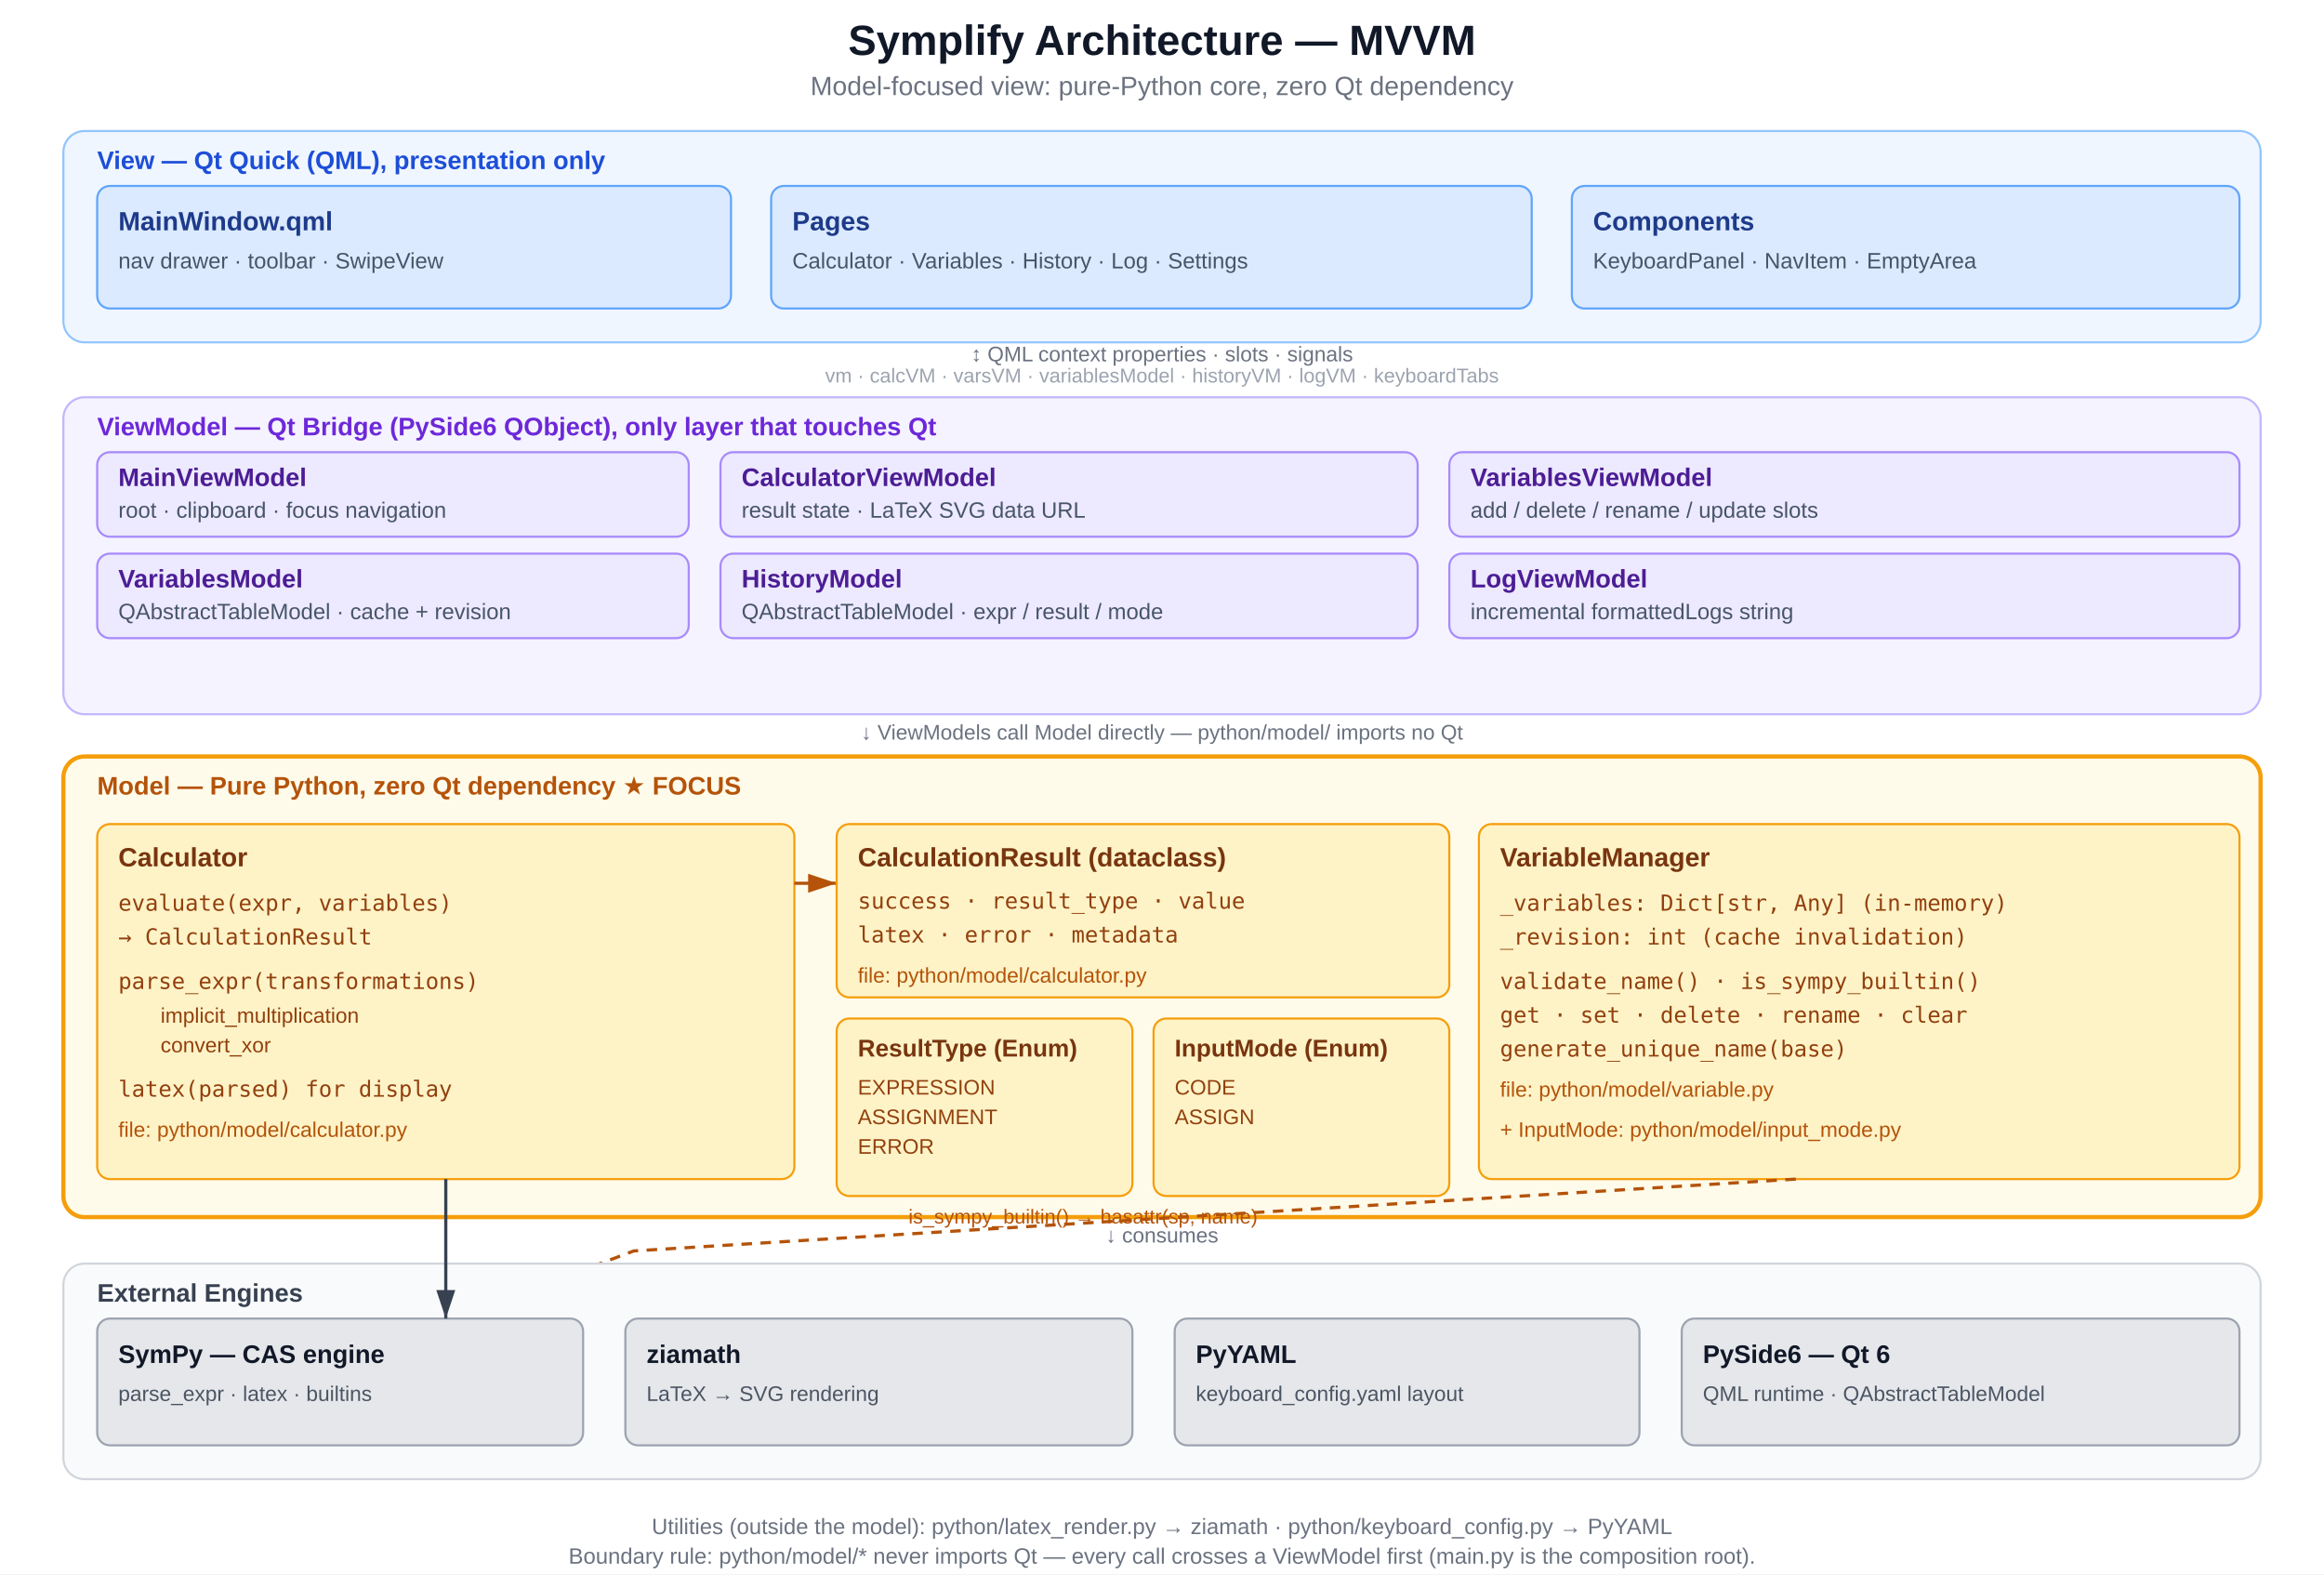
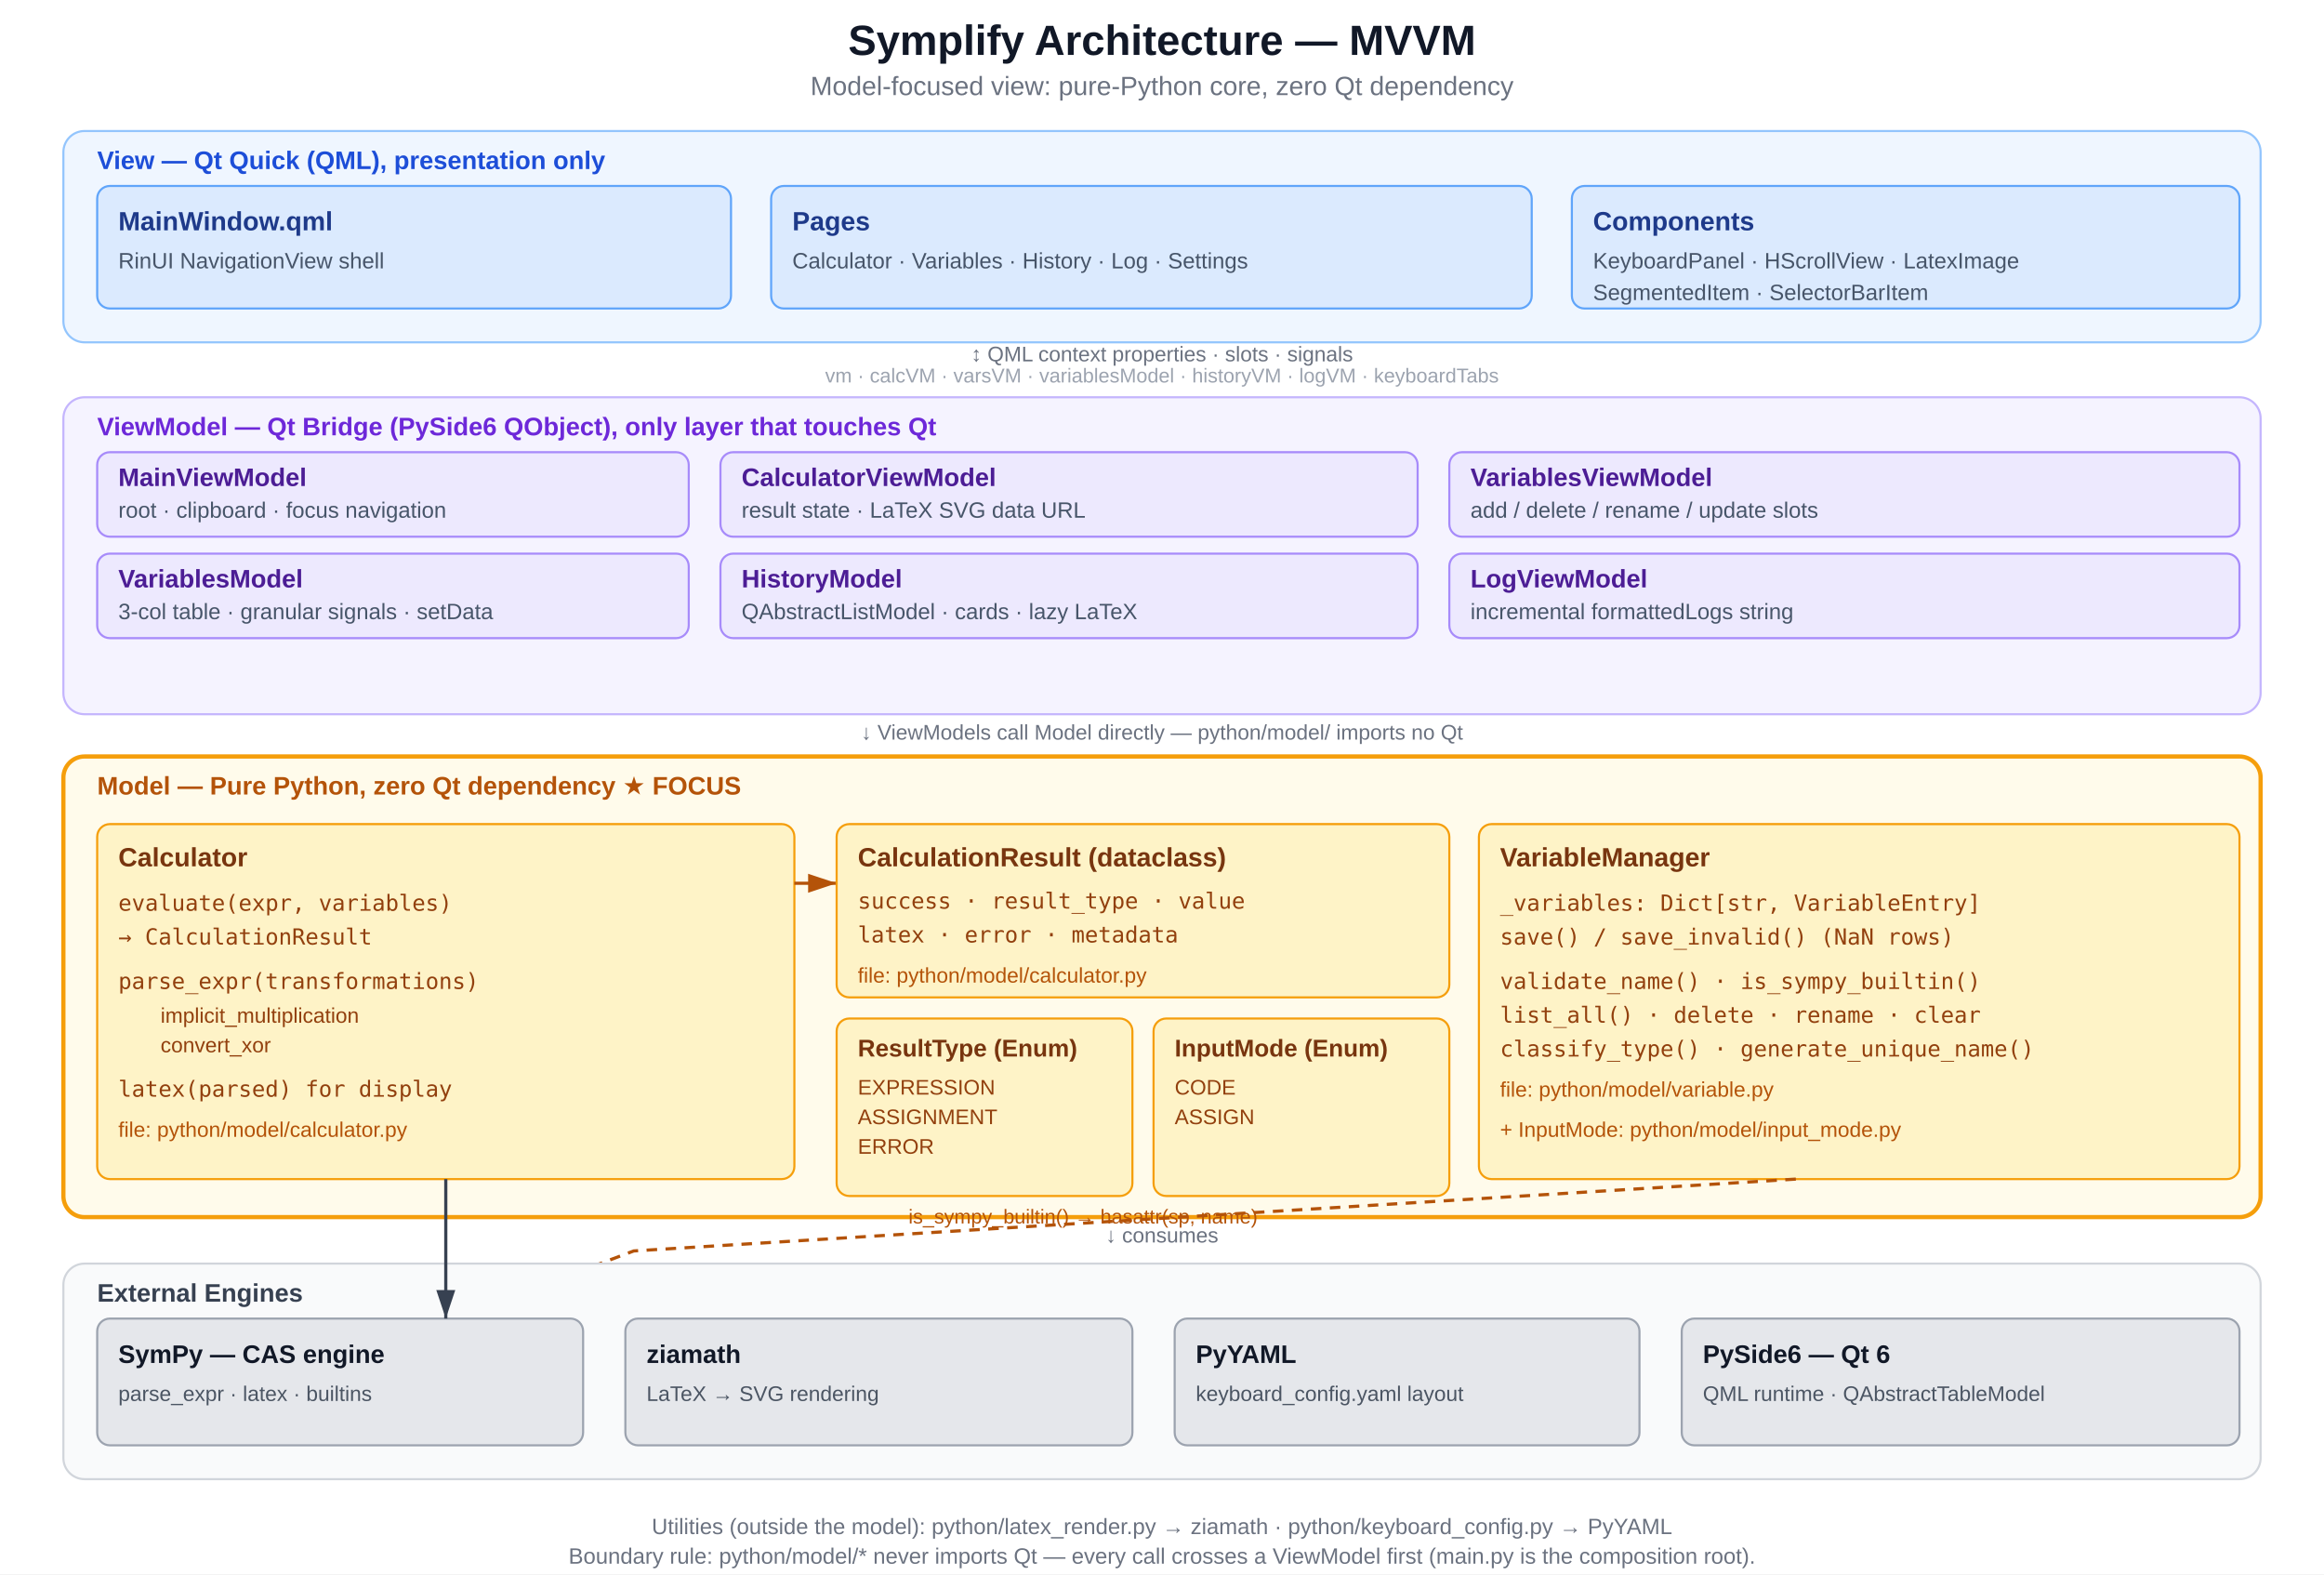
<svg xmlns="http://www.w3.org/2000/svg" width="1100" height="745" viewBox="0 0 1100 745" font-family="'Segoe UI', 'Microsoft YaHei', Arial, sans-serif">
  <defs>
    <marker id="arrow" markerWidth="10" markerHeight="10" refX="9" refY="3" orient="auto">
      <path d="M0,0 L9,3 L0,6 z" fill="#374151" />
    </marker>
    <marker id="arrowModel" markerWidth="10" markerHeight="10" refX="9" refY="3" orient="auto">
      <path d="M0,0 L9,3 L0,6 z" fill="#b45309" />
    </marker>
  </defs>
  <rect x="0" y="0" width="1100" height="745" fill="#ffffff" />
  <text x="550" y="26" text-anchor="middle" font-size="20" font-weight="bold" fill="#111827">Symplify Architecture — MVVM</text>
  <text x="550" y="45" text-anchor="middle" font-size="12.5" fill="#6b7280">Model-focused view: pure-Python core, zero Qt dependency</text>
  <rect x="30" y="62" width="1040" height="100" rx="10" fill="#eff6ff" stroke="#93c5fd" />
  <text x="46" y="80" font-size="12" font-weight="bold" fill="#1d4ed8">View — Qt Quick (QML), presentation only</text>
  <rect x="46" y="88" width="300" height="58" rx="6" fill="#dbeafe" stroke="#60a5fa" />
  <text x="56" y="109" font-size="12.5" font-weight="bold" fill="#1e3a8a">MainWindow.qml</text>
-   <text x="56" y="127" font-size="10.5" fill="#475569">nav drawer · toolbar · SwipeView</text>
+   <text x="56" y="127" font-size="10.5" fill="#475569">RinUI NavigationView shell</text>
  <rect x="365" y="88" width="360" height="58" rx="6" fill="#dbeafe" stroke="#60a5fa" />
  <text x="375" y="109" font-size="12.5" font-weight="bold" fill="#1e3a8a">Pages</text>
  <text x="375" y="127" font-size="10.5" fill="#475569">Calculator · Variables · History · Log · Settings</text>
  <rect x="744" y="88" width="316" height="58" rx="6" fill="#dbeafe" stroke="#60a5fa" />
  <text x="754" y="109" font-size="12.5" font-weight="bold" fill="#1e3a8a">Components</text>
-   <text x="754" y="127" font-size="10.5" fill="#475569">KeyboardPanel · NavItem · EmptyArea</text>
+   <text x="754" y="127" font-size="10.5" fill="#475569">KeyboardPanel · HScrollView · LatexImage</text>
+   <text x="754" y="142" font-size="10.5" fill="#475569">SegmentedItem · SelectorBarItem</text>
  <text x="550" y="171" text-anchor="middle" font-size="10" fill="#6b7280">↕ QML context properties · slots · signals</text>
  <text x="550" y="181" text-anchor="middle" font-size="9.5" fill="#9ca3af">vm · calcVM · varsVM · variablesModel · historyVM · logVM · keyboardTabs</text>
  <rect x="30" y="188" width="1040" height="150" rx="10" fill="#f5f3ff" stroke="#c4b5fd" />
  <text x="46" y="206" font-size="12" font-weight="bold" fill="#6d28d9">ViewModel — Qt Bridge (PySide6 QObject), only layer that touches Qt</text>
  <rect x="46" y="214" width="280" height="40" rx="6" fill="#ede9fe" stroke="#a78bfa" />
  <text x="56" y="230" font-size="12" font-weight="bold" fill="#4c1d95">MainViewModel</text>
  <text x="56" y="245" font-size="10.5" fill="#475569">root · clipboard · focus navigation</text>
  <rect x="341" y="214" width="330" height="40" rx="6" fill="#ede9fe" stroke="#a78bfa" />
  <text x="351" y="230" font-size="12" font-weight="bold" fill="#4c1d95">CalculatorViewModel</text>
  <text x="351" y="245" font-size="10.5" fill="#475569">result state · LaTeX SVG data URL</text>
  <rect x="686" y="214" width="374" height="40" rx="6" fill="#ede9fe" stroke="#a78bfa" />
  <text x="696" y="230" font-size="12" font-weight="bold" fill="#4c1d95">VariablesViewModel</text>
  <text x="696" y="245" font-size="10.5" fill="#475569">add / delete / rename / update slots</text>
  <rect x="46" y="262" width="280" height="40" rx="6" fill="#ede9fe" stroke="#a78bfa" />
  <text x="56" y="278" font-size="12" font-weight="bold" fill="#4c1d95">VariablesModel</text>
-   <text x="56" y="293" font-size="10.5" fill="#475569">QAbstractTableModel · cache + revision</text>
+   <text x="56" y="293" font-size="10.5" fill="#475569">3-col table · granular signals · setData</text>
  <rect x="341" y="262" width="330" height="40" rx="6" fill="#ede9fe" stroke="#a78bfa" />
  <text x="351" y="278" font-size="12" font-weight="bold" fill="#4c1d95">HistoryModel</text>
-   <text x="351" y="293" font-size="10.5" fill="#475569">QAbstractTableModel · expr / result / mode</text>
+   <text x="351" y="293" font-size="10.5" fill="#475569">QAbstractListModel · cards · lazy LaTeX</text>
  <rect x="686" y="262" width="374" height="40" rx="6" fill="#ede9fe" stroke="#a78bfa" />
  <text x="696" y="278" font-size="12" font-weight="bold" fill="#4c1d95">LogViewModel</text>
  <text x="696" y="293" font-size="10.5" fill="#475569">incremental formattedLogs string</text>
  <text x="550" y="350" text-anchor="middle" font-size="10" fill="#6b7280">↓ ViewModels call Model directly — python/model/ imports no Qt</text>
  <rect x="30" y="358" width="1040" height="218" rx="10" fill="#fffbeb" stroke="#f59e0b" stroke-width="2" />
  <text x="46" y="376" font-size="12" font-weight="bold" fill="#b45309">Model — Pure Python, zero Qt dependency ★ FOCUS</text>
  <rect x="46" y="390" width="330" height="168" rx="6" fill="#fef3c7" stroke="#f59e0b" />
  <text x="56" y="410" font-size="12.5" font-weight="bold" fill="#78350f">Calculator</text>
  <text x="56" y="431" font-size="10.5" font-family="Consolas, monospace" fill="#92400e">evaluate(expr, variables)</text>
  <text x="56" y="447" font-size="10.5" font-family="Consolas, monospace" fill="#92400e">   → CalculationResult</text>
  <text x="56" y="468" font-size="10.5" font-family="Consolas, monospace" fill="#92400e">parse_expr(transformations)</text>
  <text x="76" y="484" font-size="10" fill="#92400e">implicit_multiplication</text>
  <text x="76" y="498" font-size="10" fill="#92400e">convert_xor</text>
  <text x="56" y="519" font-size="10.5" font-family="Consolas, monospace" fill="#92400e">latex(parsed) for display</text>
  <text x="56" y="538" font-size="10" fill="#b45309">file: python/model/calculator.py</text>
  <line x1="376" y1="418" x2="396" y2="418" stroke="#b45309" stroke-width="1.5" marker-end="url(#arrowModel)" />
  <rect x="396" y="390" width="290" height="82" rx="6" fill="#fef3c7" stroke="#f59e0b" />
  <text x="406" y="410" font-size="12.5" font-weight="bold" fill="#78350f">CalculationResult (dataclass)</text>
  <text x="406" y="430" font-size="10.5" font-family="Consolas, monospace" fill="#92400e">success · result_type · value</text>
  <text x="406" y="446" font-size="10.5" font-family="Consolas, monospace" fill="#92400e">latex · error · metadata</text>
  <text x="406" y="465" font-size="10" fill="#b45309">file: python/model/calculator.py</text>
  <rect x="396" y="482" width="140" height="84" rx="6" fill="#fef3c7" stroke="#f59e0b" />
  <text x="406" y="500" font-size="11.5" font-weight="bold" fill="#78350f">ResultType (Enum)</text>
  <text x="406" y="518" font-size="10" fill="#92400e">EXPRESSION</text>
  <text x="406" y="532" font-size="10" fill="#92400e">ASSIGNMENT</text>
  <text x="406" y="546" font-size="10" fill="#92400e">ERROR</text>
  <rect x="546" y="482" width="140" height="84" rx="6" fill="#fef3c7" stroke="#f59e0b" />
  <text x="556" y="500" font-size="11.5" font-weight="bold" fill="#78350f">InputMode (Enum)</text>
  <text x="556" y="518" font-size="10" fill="#92400e">CODE</text>
  <text x="556" y="532" font-size="10" fill="#92400e">ASSIGN</text>
  <rect x="700" y="390" width="360" height="168" rx="6" fill="#fef3c7" stroke="#f59e0b" />
  <text x="710" y="410" font-size="12.5" font-weight="bold" fill="#78350f">VariableManager</text>
-   <text x="710" y="431" font-size="10.5" font-family="Consolas, monospace" fill="#92400e">_variables: Dict[str, Any]  (in-memory)</text>
-   <text x="710" y="447" font-size="10.5" font-family="Consolas, monospace" fill="#92400e">_revision: int  (cache invalidation)</text>
+   <text x="710" y="431" font-size="10.5" font-family="Consolas, monospace" fill="#92400e">_variables: Dict[str, VariableEntry]</text>
+   <text x="710" y="447" font-size="10.5" font-family="Consolas, monospace" fill="#92400e">save() / save_invalid()  (NaN rows)</text>
  <text x="710" y="468" font-size="10.5" font-family="Consolas, monospace" fill="#92400e">validate_name() · is_sympy_builtin()</text>
-   <text x="710" y="484" font-size="10.5" font-family="Consolas, monospace" fill="#92400e">get · set · delete · rename · clear</text>
-   <text x="710" y="500" font-size="10.5" font-family="Consolas, monospace" fill="#92400e">generate_unique_name(base)</text>
+   <text x="710" y="484" font-size="10.5" font-family="Consolas, monospace" fill="#92400e">list_all() · delete · rename · clear</text>
+   <text x="710" y="500" font-size="10.5" font-family="Consolas, monospace" fill="#92400e">classify_type() · generate_unique_name()</text>
  <text x="710" y="519" font-size="10" fill="#b45309">file: python/model/variable.py</text>
  <text x="710" y="538" font-size="10" fill="#b45309">+ InputMode: python/model/input_mode.py</text>
  <path d="M 850 558 L 300 592 L 236 616" fill="none" stroke="#b45309" stroke-width="1.5" stroke-dasharray="5,4" marker-end="url(#arrowModel)" />
  <text x="430" y="579" font-size="9.5" fill="#b45309">is_sympy_builtin() → hasattr(sp, name)</text>
  <text x="550" y="588" text-anchor="middle" font-size="10" fill="#6b7280">↓ consumes</text>
  <rect x="30" y="598" width="1040" height="102" rx="10" fill="#f9fafb" stroke="#d1d5db" />
  <text x="46" y="616" font-size="12" font-weight="bold" fill="#374151">External Engines</text>
  <rect x="46" y="624" width="230" height="60" rx="6" fill="#e5e7eb" stroke="#9ca3af" />
  <text x="56" y="645" font-size="12" font-weight="bold" fill="#111827">SymPy — CAS engine</text>
  <text x="56" y="663" font-size="10" fill="#4b5563">parse_expr · latex · builtins</text>
  <rect x="296" y="624" width="240" height="60" rx="6" fill="#e5e7eb" stroke="#9ca3af" />
  <text x="306" y="645" font-size="12" font-weight="bold" fill="#111827">ziamath</text>
  <text x="306" y="663" font-size="10" fill="#4b5563">LaTeX → SVG rendering</text>
  <rect x="556" y="624" width="220" height="60" rx="6" fill="#e5e7eb" stroke="#9ca3af" />
  <text x="566" y="645" font-size="12" font-weight="bold" fill="#111827">PyYAML</text>
  <text x="566" y="663" font-size="10" fill="#4b5563">keyboard_config.yaml layout</text>
  <rect x="796" y="624" width="264" height="60" rx="6" fill="#e5e7eb" stroke="#9ca3af" />
  <text x="806" y="645" font-size="12" font-weight="bold" fill="#111827">PySide6 — Qt 6</text>
  <text x="806" y="663" font-size="10" fill="#4b5563">QML runtime · QAbstractTableModel</text>
  <line x1="211" y1="558" x2="211" y2="624" stroke="#374151" stroke-width="1.5" marker-end="url(#arrow)" />
  <text x="550" y="726" text-anchor="middle" font-size="10.5" fill="#6b7280">
    Utilities (outside the model): python/latex_render.py → ziamath  ·  python/keyboard_config.py → PyYAML
  </text>
  <text x="550" y="740" text-anchor="middle" font-size="10.5" fill="#6b7280">
    Boundary rule: python/model/* never imports Qt — every call crosses a ViewModel first (main.py is the composition root).
  </text>
</svg>
